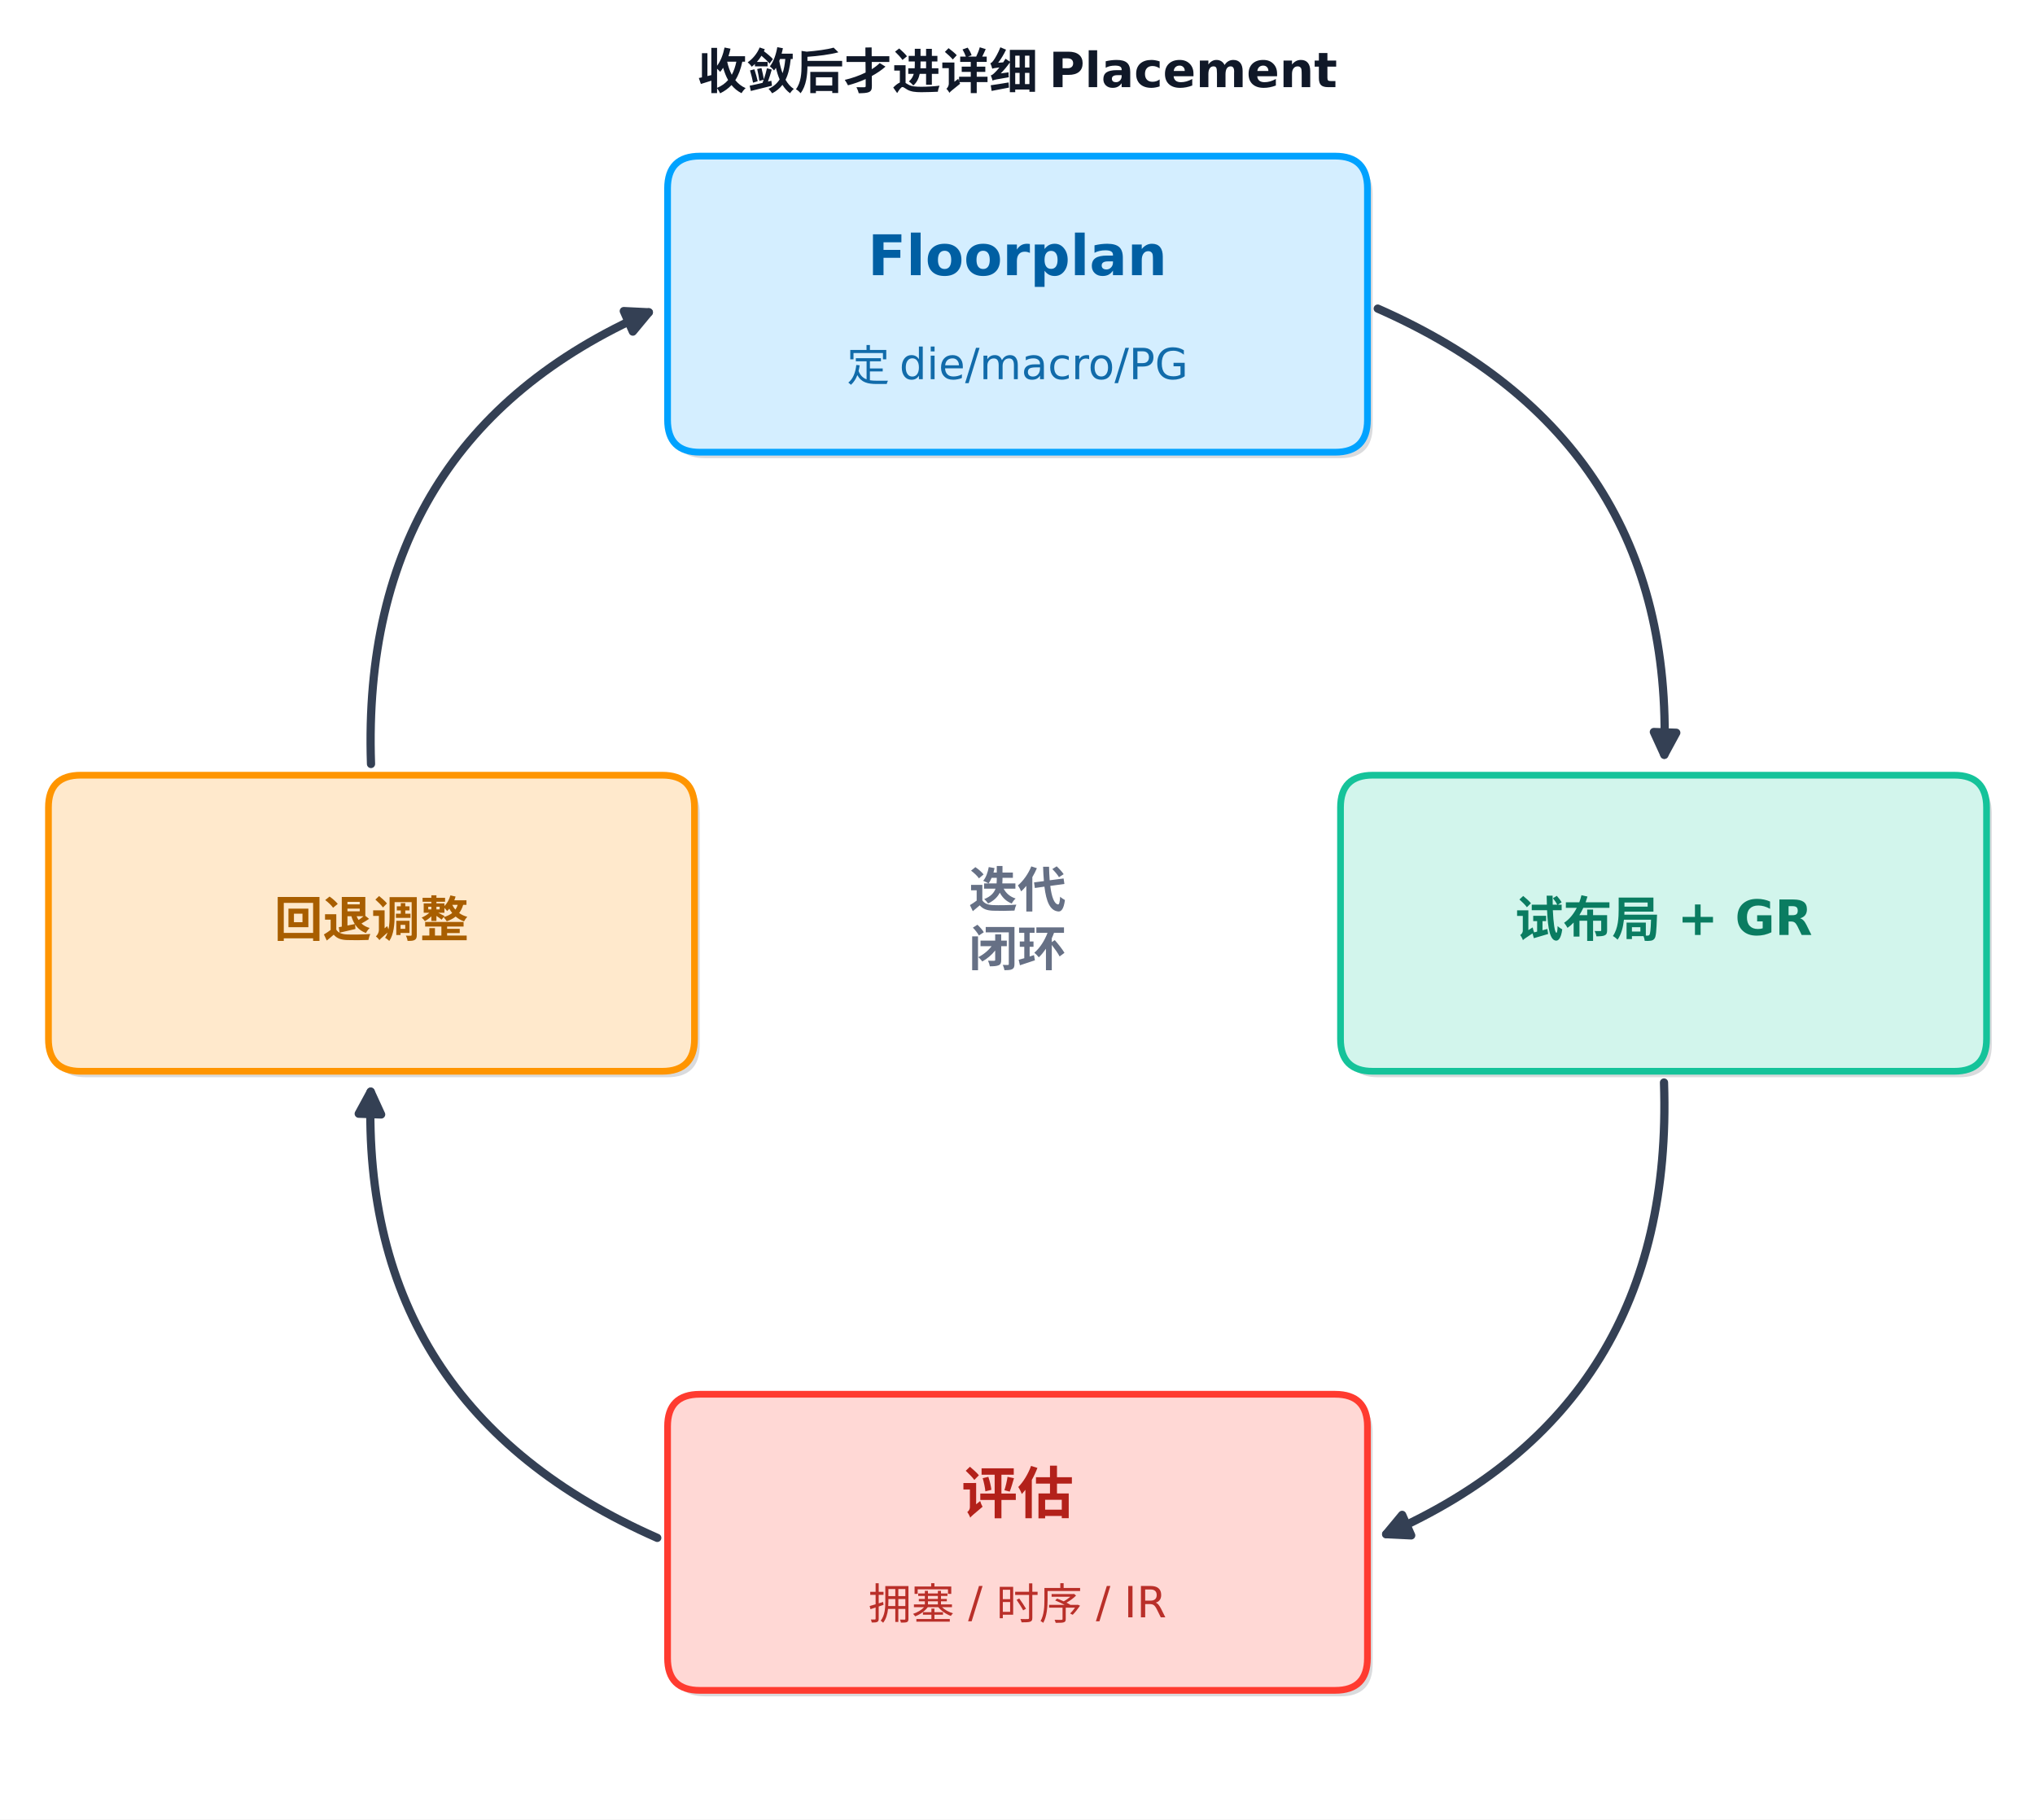
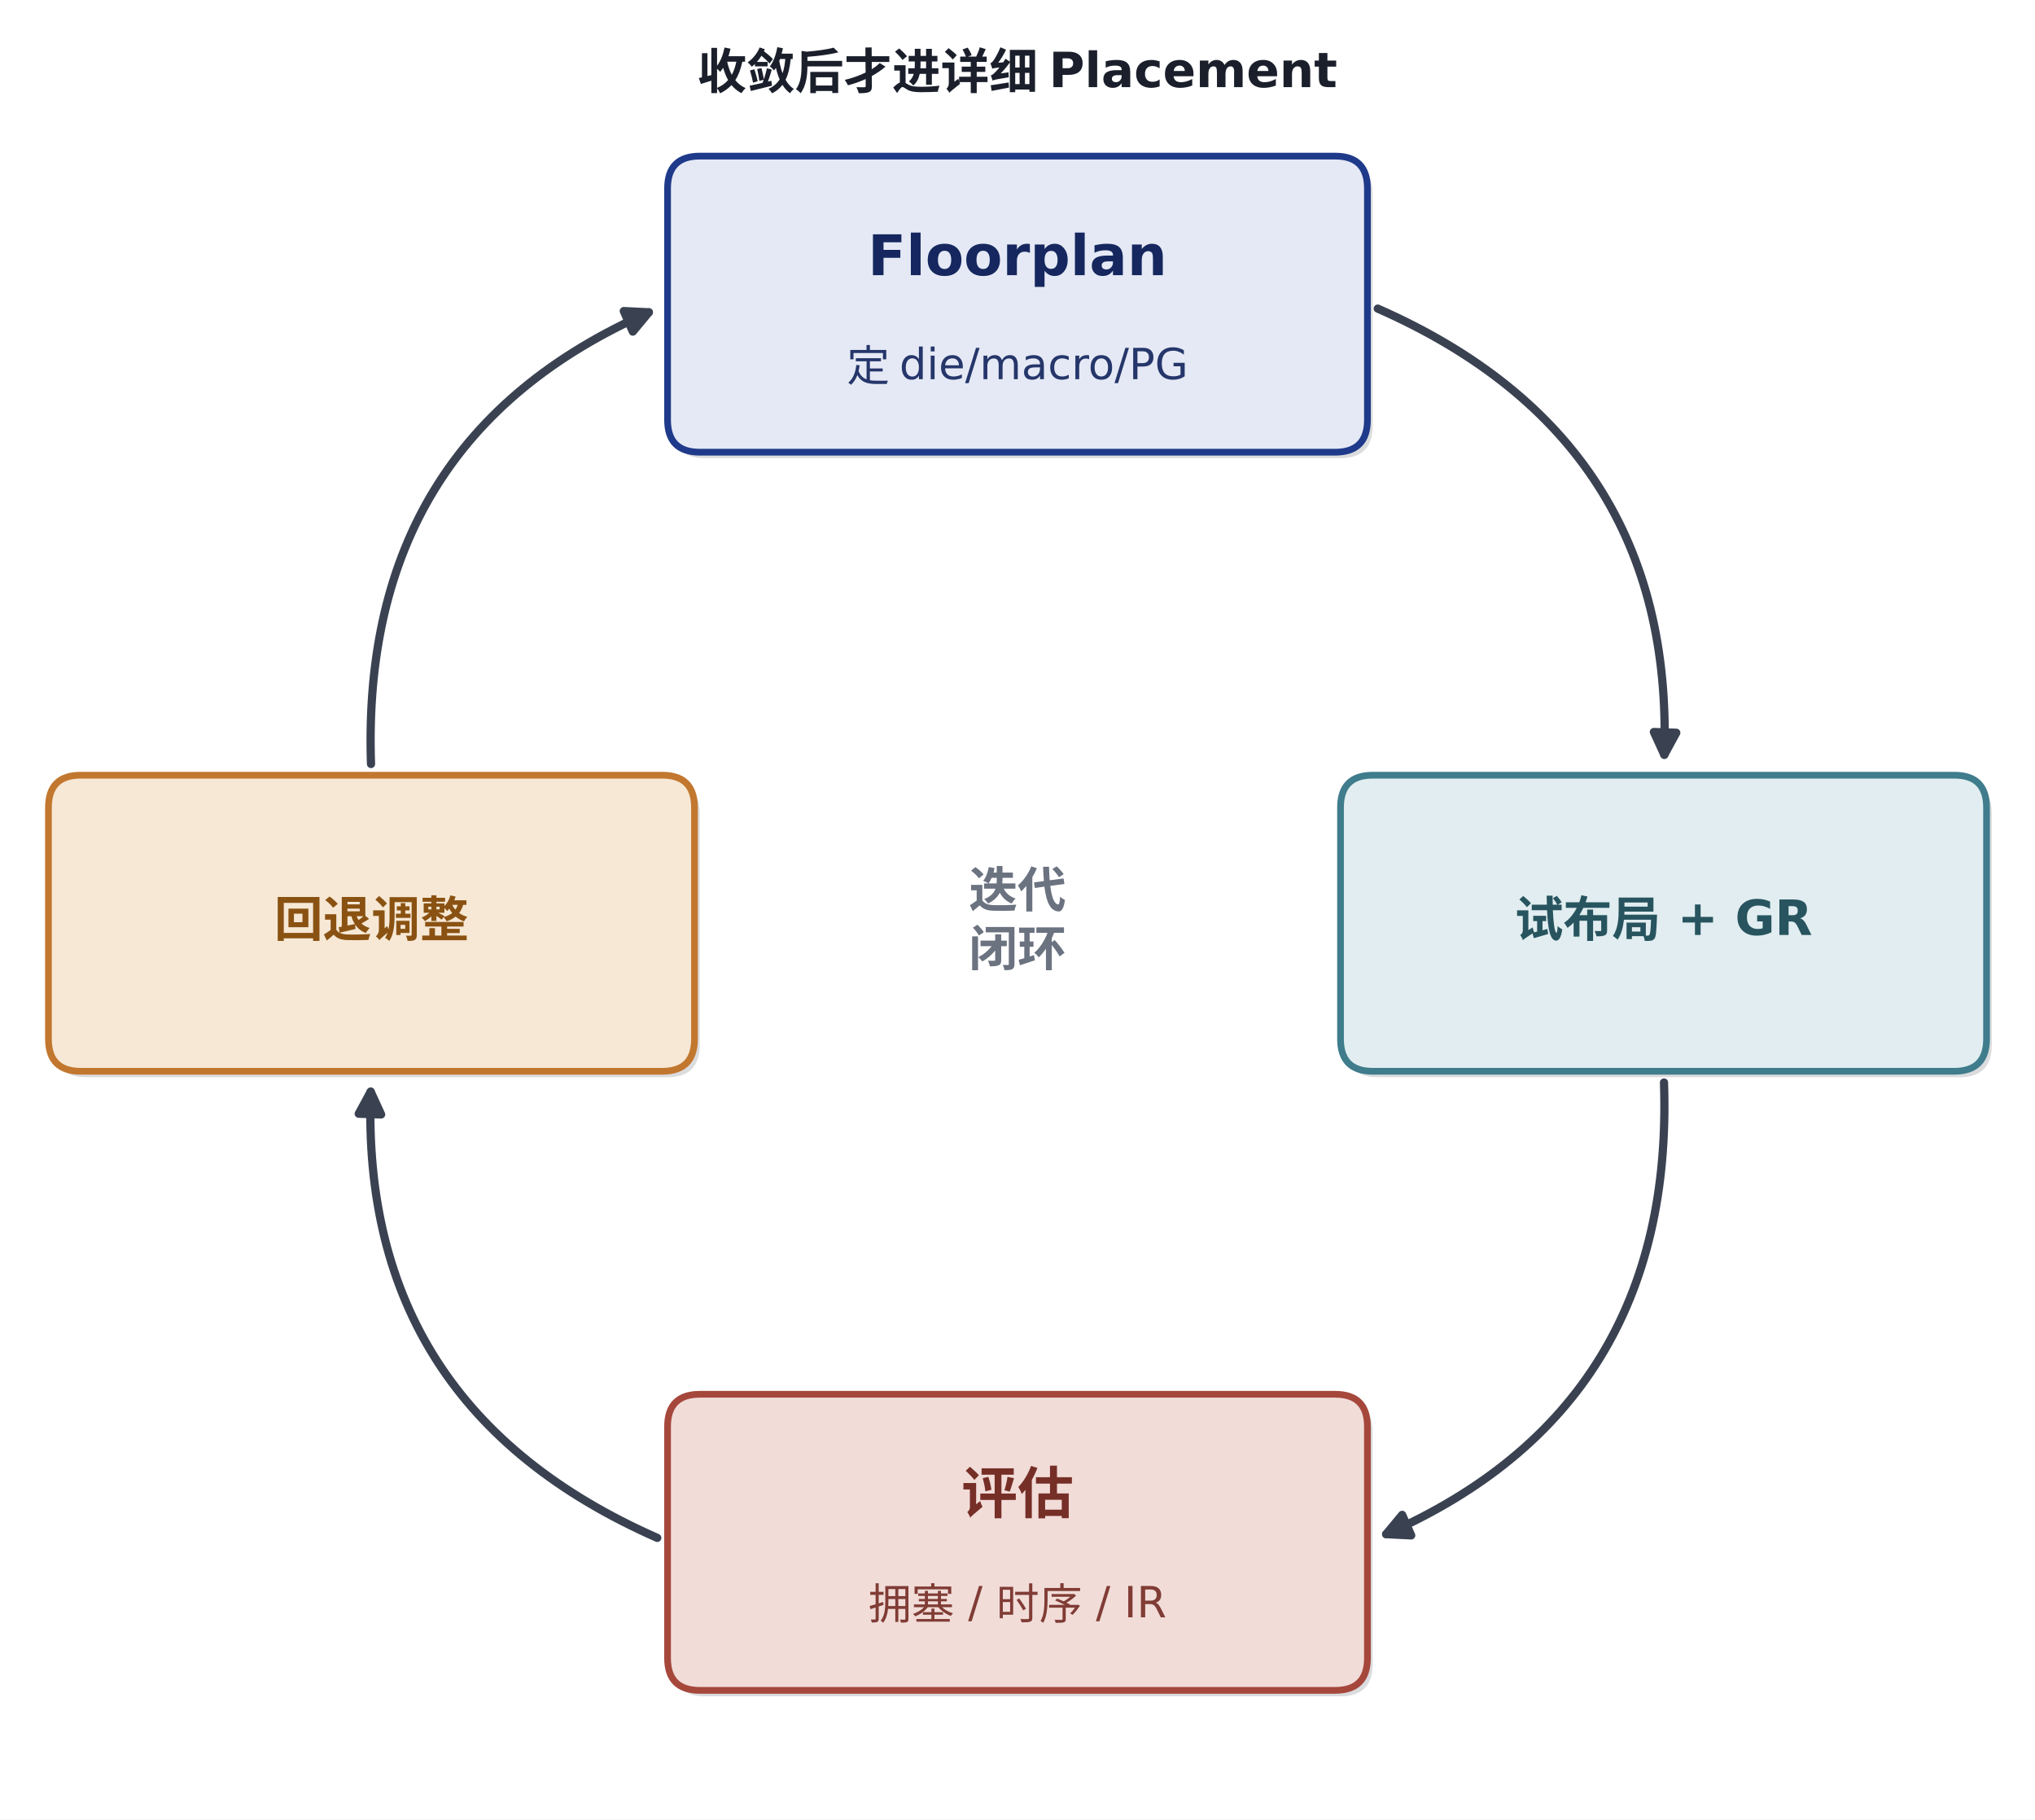
<svg xmlns="http://www.w3.org/2000/svg" width="544.32pt" height="486.72pt" viewBox="0 0 544.32 486.72" version="1.1">
  <defs>
    <style type="text/css">*{stroke-linejoin: round; stroke-linecap: butt}</style>
  </defs>
  <g id="figure_1">
    <g id="patch_1">
      <path d="M 0 486.72  L 544.32 486.72  L 544.32 0  L 0 0  z " style="fill: #ffffff" />
    </g>
    <g id="axes_1">
      <g id="patch_2">
-         <path d="M 5.76 480.96  L 538.56 480.96  L 538.56 5.76  L 5.76 5.76  z " clip-path="url(#pc16ea74da9)" style="fill: #ffffff" />
+         <path d="M 5.76 480.96  L 538.56 480.96  L 538.56 5.76  L 5.76 5.76  z " clip-path="url(#pf16c8db635)" style="fill: #ffffff" />
      </g>
      <g id="patch_3">
-         <path d="M 368.517 82.548  Q 448.019 117.546 445.168 201.903  " clip-path="url(#pc16ea74da9)" style="fill: none; stroke: #344054; stroke-width: 2.2; stroke-linecap: round" />
-         <path d="M 448.369 196.008  L 445.168 201.903  L 442.373 195.805  z " clip-path="url(#pc16ea74da9)" style="fill: #344054; stroke: #344054; stroke-width: 2.2; stroke-linecap: round" />
+         <path d="M 368.517 82.548  Q 448.019 117.546 445.168 201.903  " clip-path="url(#pf16c8db635)" style="fill: none; stroke: #3a4252; stroke-width: 2.2; stroke-linecap: round" />
+         <path d="M 448.369 196.008  L 445.168 201.903  L 442.373 195.805  z " clip-path="url(#pf16c8db635)" style="fill: #3a4252; stroke: #3a4252; stroke-width: 2.2; stroke-linecap: round" />
      </g>
      <g id="patch_4">
-         <path d="M 445.085 289.56  Q 448.019 376.375 370.768 410.382  " clip-path="url(#pc16ea74da9)" style="fill: none; stroke: #344054; stroke-width: 2.2; stroke-linecap: round" />
-         <path d="M 377.468 410.71  L 370.768 410.382  L 375.05 405.218  z " clip-path="url(#pc16ea74da9)" style="fill: #344054; stroke: #344054; stroke-width: 2.2; stroke-linecap: round" />
+         <path d="M 445.085 289.56  Q 448.019 376.375 370.768 410.382  " clip-path="url(#pf16c8db635)" style="fill: none; stroke: #3a4252; stroke-width: 2.2; stroke-linecap: round" />
+         <path d="M 377.468 410.71  L 370.768 410.382  L 375.05 405.218  z " clip-path="url(#pf16c8db635)" style="fill: #3a4252; stroke: #3a4252; stroke-width: 2.2; stroke-linecap: round" />
      </g>
      <g id="patch_5">
-         <path d="M 175.803 411.372  Q 96.301 376.374 99.152 292.017  " clip-path="url(#pc16ea74da9)" style="fill: none; stroke: #344054; stroke-width: 2.2; stroke-linecap: round" />
-         <path d="M 95.951 297.912  L 99.152 292.017  L 101.947 298.115  z " clip-path="url(#pc16ea74da9)" style="fill: #344054; stroke: #344054; stroke-width: 2.2; stroke-linecap: round" />
+         <path d="M 175.803 411.372  Q 96.301 376.374 99.152 292.017  " clip-path="url(#pf16c8db635)" style="fill: none; stroke: #3a4252; stroke-width: 2.2; stroke-linecap: round" />
+         <path d="M 95.951 297.912  L 99.152 292.017  L 101.947 298.115  z " clip-path="url(#pf16c8db635)" style="fill: #3a4252; stroke: #3a4252; stroke-width: 2.2; stroke-linecap: round" />
      </g>
      <g id="patch_6">
-         <path d="M 99.235 204.36  Q 96.301 117.545 173.552 83.538  " clip-path="url(#pc16ea74da9)" style="fill: none; stroke: #344054; stroke-width: 2.2; stroke-linecap: round" />
-         <path d="M 166.852 83.21  L 173.552 83.538  L 169.27 88.702  z " clip-path="url(#pc16ea74da9)" style="fill: #344054; stroke: #344054; stroke-width: 2.2; stroke-linecap: round" />
+         <path d="M 99.235 204.36  Q 96.301 117.545 173.552 83.538  " clip-path="url(#pf16c8db635)" style="fill: none; stroke: #3a4252; stroke-width: 2.2; stroke-linecap: round" />
+         <path d="M 166.852 83.21  L 173.552 83.538  L 169.27 88.702  z " clip-path="url(#pf16c8db635)" style="fill: #3a4252; stroke: #3a4252; stroke-width: 2.2; stroke-linecap: round" />
      </g>
      <g id="text_1">
-         <text style="font-weight: 700; font-size: 13px; font-family: 'Microsoft YaHei', 'Microsoft YaHei UI', 'SimHei', 'Segoe UI', 'DejaVu Sans', sans-serif; fill: #667085" transform="translate(259.16 242.6891)">迭代</text>
-         <text style="font-weight: 700; font-size: 13px; font-family: 'Microsoft YaHei', 'Microsoft YaHei UI', 'SimHei', 'Segoe UI', 'DejaVu Sans', sans-serif; fill: #667085" transform="translate(259.16 258.3911)">闭环</text>
+         <text style="font-weight: 700; font-size: 13px; font-family: 'Microsoft YaHei', 'Microsoft YaHei UI', 'SimHei', 'Segoe UI', 'DejaVu Sans', sans-serif; fill: #6b7280" transform="translate(259.16 242.6891)">迭代</text>
+         <text style="font-weight: 700; font-size: 13px; font-family: 'Microsoft YaHei', 'Microsoft YaHei UI', 'SimHei', 'Segoe UI', 'DejaVu Sans', sans-serif; fill: #6b7280" transform="translate(259.16 258.3911)">闭环</text>
      </g>
      <g id="text_2">
-         <text style="font-weight: 700; font-size: 13px; font-family: 'Microsoft YaHei', 'Microsoft YaHei UI', 'SimHei', 'Segoe UI', 'DejaVu Sans', sans-serif; text-anchor: middle; fill: #101828" x="272.16" y="23.76" transform="rotate(-0 272.16 23.76)">收敛后才进详细 Placement</text>
+         <text style="font-weight: 700; font-size: 13px; font-family: 'Microsoft YaHei', 'Microsoft YaHei UI', 'SimHei', 'Segoe UI', 'DejaVu Sans', sans-serif; text-anchor: middle; fill: #1a1f2b" x="272.16" y="23.76" transform="rotate(-0 272.16 23.76)">收敛后才进详细 Placement</text>
      </g>
      <g id="patch_7">
-         <path d="M 188.6 122.56  L 358.52 122.56  Q 367.16 122.56 367.16 113.92  L 367.16 52  Q 367.16 43.36 358.52 43.36  L 188.6 43.36  Q 179.96 43.36 179.96 52  L 179.96 113.92  Q 179.96 122.56 188.6 122.56  z " clip-path="url(#pc16ea74da9)" style="fill: #101828; opacity: 0.16" />
-         <path d="M 187.2 120.96  L 357.12 120.96  Q 365.76 120.96 365.76 112.32  L 365.76 50.4  Q 365.76 41.76 357.12 41.76  L 187.2 41.76  Q 178.56 41.76 178.56 50.4  L 178.56 112.32  Q 178.56 120.96 187.2 120.96  z " clip-path="url(#pc16ea74da9)" style="fill: #d4eeff; stroke: #00a2ff; stroke-width: 1.8; stroke-linejoin: miter" />
+         <path d="M 188.6 122.56  L 358.52 122.56  Q 367.16 122.56 367.16 113.92  L 367.16 52  Q 367.16 43.36 358.52 43.36  L 188.6 43.36  Q 179.96 43.36 179.96 52  L 179.96 113.92  Q 179.96 122.56 188.6 122.56  z " clip-path="url(#pf16c8db635)" style="fill: #1a1f2b; opacity: 0.16" />
+         <path d="M 187.2 120.96  L 357.12 120.96  Q 365.76 120.96 365.76 112.32  L 365.76 50.4  Q 365.76 41.76 357.12 41.76  L 187.2 41.76  Q 178.56 41.76 178.56 50.4  L 178.56 112.32  Q 178.56 120.96 187.2 120.96  z " clip-path="url(#pf16c8db635)" style="fill: #e5e9f5; stroke: #1f3a8a; stroke-width: 1.8; stroke-linejoin: miter" />
      </g>
      <g id="patch_8">
-         <path d="M 368.6 288.16  L 524.12 288.16  Q 532.76 288.16 532.76 279.52  L 532.76 217.6  Q 532.76 208.96 524.12 208.96  L 368.6 208.96  Q 359.96 208.96 359.96 217.6  L 359.96 279.52  Q 359.96 288.16 368.6 288.16  z " clip-path="url(#pc16ea74da9)" style="fill: #101828; opacity: 0.16" />
-         <path d="M 367.2 286.56  L 522.72 286.56  Q 531.36 286.56 531.36 277.92  L 531.36 216  Q 531.36 207.36 522.72 207.36  L 367.2 207.36  Q 358.56 207.36 358.56 216  L 358.56 277.92  Q 358.56 286.56 367.2 286.56  z " clip-path="url(#pc16ea74da9)" style="fill: #d2f5ec; stroke: #15c39a; stroke-width: 1.8; stroke-linejoin: miter" />
+         <path d="M 368.6 288.16  L 524.12 288.16  Q 532.76 288.16 532.76 279.52  L 532.76 217.6  Q 532.76 208.96 524.12 208.96  L 368.6 208.96  Q 359.96 208.96 359.96 217.6  L 359.96 279.52  Q 359.96 288.16 368.6 288.16  z " clip-path="url(#pf16c8db635)" style="fill: #1a1f2b; opacity: 0.16" />
+         <path d="M 367.2 286.56  L 522.72 286.56  Q 531.36 286.56 531.36 277.92  L 531.36 216  Q 531.36 207.36 522.72 207.36  L 367.2 207.36  Q 358.56 207.36 358.56 216  L 358.56 277.92  Q 358.56 286.56 367.2 286.56  z " clip-path="url(#pf16c8db635)" style="fill: #e1edf0; stroke: #3f7c8c; stroke-width: 1.8; stroke-linejoin: miter" />
      </g>
      <g id="patch_9">
-         <path d="M 188.6 453.76  L 358.52 453.76  Q 367.16 453.76 367.16 445.12  L 367.16 383.2  Q 367.16 374.56 358.52 374.56  L 188.6 374.56  Q 179.96 374.56 179.96 383.2  L 179.96 445.12  Q 179.96 453.76 188.6 453.76  z " clip-path="url(#pc16ea74da9)" style="fill: #101828; opacity: 0.16" />
-         <path d="M 187.2 452.16  L 357.12 452.16  Q 365.76 452.16 365.76 443.52  L 365.76 381.6  Q 365.76 372.96 357.12 372.96  L 187.2 372.96  Q 178.56 372.96 178.56 381.6  L 178.56 443.52  Q 178.56 452.16 187.2 452.16  z " clip-path="url(#pc16ea74da9)" style="fill: #ffd8d5; stroke: #ff3b30; stroke-width: 1.8; stroke-linejoin: miter" />
+         <path d="M 188.6 453.76  L 358.52 453.76  Q 367.16 453.76 367.16 445.12  L 367.16 383.2  Q 367.16 374.56 358.52 374.56  L 188.6 374.56  Q 179.96 374.56 179.96 383.2  L 179.96 445.12  Q 179.96 453.76 188.6 453.76  z " clip-path="url(#pf16c8db635)" style="fill: #1a1f2b; opacity: 0.16" />
+         <path d="M 187.2 452.16  L 357.12 452.16  Q 365.76 452.16 365.76 443.52  L 365.76 381.6  Q 365.76 372.96 357.12 372.96  L 187.2 372.96  Q 178.56 372.96 178.56 381.6  L 178.56 443.52  Q 178.56 452.16 187.2 452.16  z " clip-path="url(#pf16c8db635)" style="fill: #f1dcd8; stroke: #a6473c; stroke-width: 1.8; stroke-linejoin: miter" />
      </g>
      <g id="patch_10">
-         <path d="M 23 288.16  L 178.52 288.16  Q 187.16 288.16 187.16 279.52  L 187.16 217.6  Q 187.16 208.96 178.52 208.96  L 23 208.96  Q 14.36 208.96 14.36 217.6  L 14.36 279.52  Q 14.36 288.16 23 288.16  z " clip-path="url(#pc16ea74da9)" style="fill: #101828; opacity: 0.16" />
-         <path d="M 21.6 286.56  L 177.12 286.56  Q 185.76 286.56 185.76 277.92  L 185.76 216  Q 185.76 207.36 177.12 207.36  L 21.6 207.36  Q 12.96 207.36 12.96 216  L 12.96 277.92  Q 12.96 286.56 21.6 286.56  z " clip-path="url(#pc16ea74da9)" style="fill: #ffe9cc; stroke: #ff9500; stroke-width: 1.8; stroke-linejoin: miter" />
+         <path d="M 23 288.16  L 178.52 288.16  Q 187.16 288.16 187.16 279.52  L 187.16 217.6  Q 187.16 208.96 178.52 208.96  L 23 208.96  Q 14.36 208.96 14.36 217.6  L 14.36 279.52  Q 14.36 288.16 23 288.16  z " clip-path="url(#pf16c8db635)" style="fill: #1a1f2b; opacity: 0.16" />
+         <path d="M 21.6 286.56  L 177.12 286.56  Q 185.76 286.56 185.76 277.92  L 185.76 216  Q 185.76 207.36 177.12 207.36  L 21.6 207.36  Q 12.96 207.36 12.96 216  L 12.96 277.92  Q 12.96 286.56 21.6 286.56  z " clip-path="url(#pf16c8db635)" style="fill: #f6e8d5; stroke: #c2772e; stroke-width: 1.8; stroke-linejoin: miter" />
      </g>
      <g id="text_3">
-         <text style="font-weight: 700; font-size: 15px; font-family: 'Microsoft YaHei', 'Microsoft YaHei UI', 'SimHei', 'Segoe UI', 'DejaVu Sans', sans-serif; text-anchor: middle; fill: #005fa3" x="272.16" y="73.611" transform="rotate(-0 272.16 73.61086)">Floorplan</text>
+         <text style="font-weight: 700; font-size: 15px; font-family: 'Microsoft YaHei', 'Microsoft YaHei UI', 'SimHei', 'Segoe UI', 'DejaVu Sans', sans-serif; text-anchor: middle; fill: #15275e" x="272.16" y="73.611" transform="rotate(-0 272.16 73.61086)">Floorplan</text>
      </g>
      <g id="text_4">
-         <text style="font-size: 11.5px; font-family: 'Microsoft YaHei', 'Microsoft YaHei UI', 'SimHei', 'Segoe UI', 'DejaVu Sans', sans-serif; text-anchor: middle; fill: #005fa3; opacity: 0.92" x="272.16" y="101.951" transform="rotate(-0 272.16 101.951)">定 die/macro/PG</text>
+         <text style="font-size: 11.5px; font-family: 'Microsoft YaHei', 'Microsoft YaHei UI', 'SimHei', 'Segoe UI', 'DejaVu Sans', sans-serif; text-anchor: middle; fill: #15275e; opacity: 0.92" x="272.16" y="101.951" transform="rotate(-0 272.16 101.951)">定 die/macro/PG</text>
      </g>
      <g id="text_5">
-         <text style="font-weight: 700; font-size: 13px; font-family: 'Microsoft YaHei', 'Microsoft YaHei UI', 'SimHei', 'Segoe UI', 'DejaVu Sans', sans-serif; text-anchor: middle; fill: #0a7c61" x="444.96" y="250.54" transform="rotate(-0 444.96 250.5401)">试布局 + GR</text>
+         <text style="font-weight: 700; font-size: 13px; font-family: 'Microsoft YaHei', 'Microsoft YaHei UI', 'SimHei', 'Segoe UI', 'DejaVu Sans', sans-serif; text-anchor: middle; fill: #27545f" x="444.96" y="250.54" transform="rotate(-0 444.96 250.5401)">试布局 + GR</text>
      </g>
      <g id="text_6">
-         <text style="font-weight: 700; font-size: 15px; font-family: 'Microsoft YaHei', 'Microsoft YaHei UI', 'SimHei', 'Segoe UI', 'DejaVu Sans', sans-serif; text-anchor: middle; fill: #b3211a" x="272.16" y="404.811" transform="rotate(-0 272.16 404.8109)">评估</text>
+         <text style="font-weight: 700; font-size: 15px; font-family: 'Microsoft YaHei', 'Microsoft YaHei UI', 'SimHei', 'Segoe UI', 'DejaVu Sans', sans-serif; text-anchor: middle; fill: #762f27" x="272.16" y="404.811" transform="rotate(-0 272.16 404.8109)">评估</text>
      </g>
      <g id="text_7">
-         <text style="font-size: 11.5px; font-family: 'Microsoft YaHei', 'Microsoft YaHei UI', 'SimHei', 'Segoe UI', 'DejaVu Sans', sans-serif; text-anchor: middle; fill: #b3211a; opacity: 0.92" x="272.16" y="433.151" transform="rotate(-0 272.16 433.151)">拥塞 / 时序 / IR</text>
+         <text style="font-size: 11.5px; font-family: 'Microsoft YaHei', 'Microsoft YaHei UI', 'SimHei', 'Segoe UI', 'DejaVu Sans', sans-serif; text-anchor: middle; fill: #762f27; opacity: 0.92" x="272.16" y="433.151" transform="rotate(-0 272.16 433.151)">拥塞 / 时序 / IR</text>
      </g>
      <g id="text_8">
-         <text style="font-weight: 700; font-size: 13px; font-family: 'Microsoft YaHei', 'Microsoft YaHei UI', 'SimHei', 'Segoe UI', 'DejaVu Sans', sans-serif; text-anchor: middle; fill: #a85e00" x="99.36" y="250.54" transform="rotate(-0 99.36 250.5401)">回退调整</text>
+         <text style="font-weight: 700; font-size: 13px; font-family: 'Microsoft YaHei', 'Microsoft YaHei UI', 'SimHei', 'Segoe UI', 'DejaVu Sans', sans-serif; text-anchor: middle; fill: #8a5212" x="99.36" y="250.54" transform="rotate(-0 99.36 250.5401)">回退调整</text>
      </g>
    </g>
  </g>
  <defs>
-     <clipPath id="pc16ea74da9">
+     <clipPath id="pf16c8db635">
      <rect x="5.76" y="5.76" width="532.8" height="475.2" />
    </clipPath>
  </defs>
</svg>
